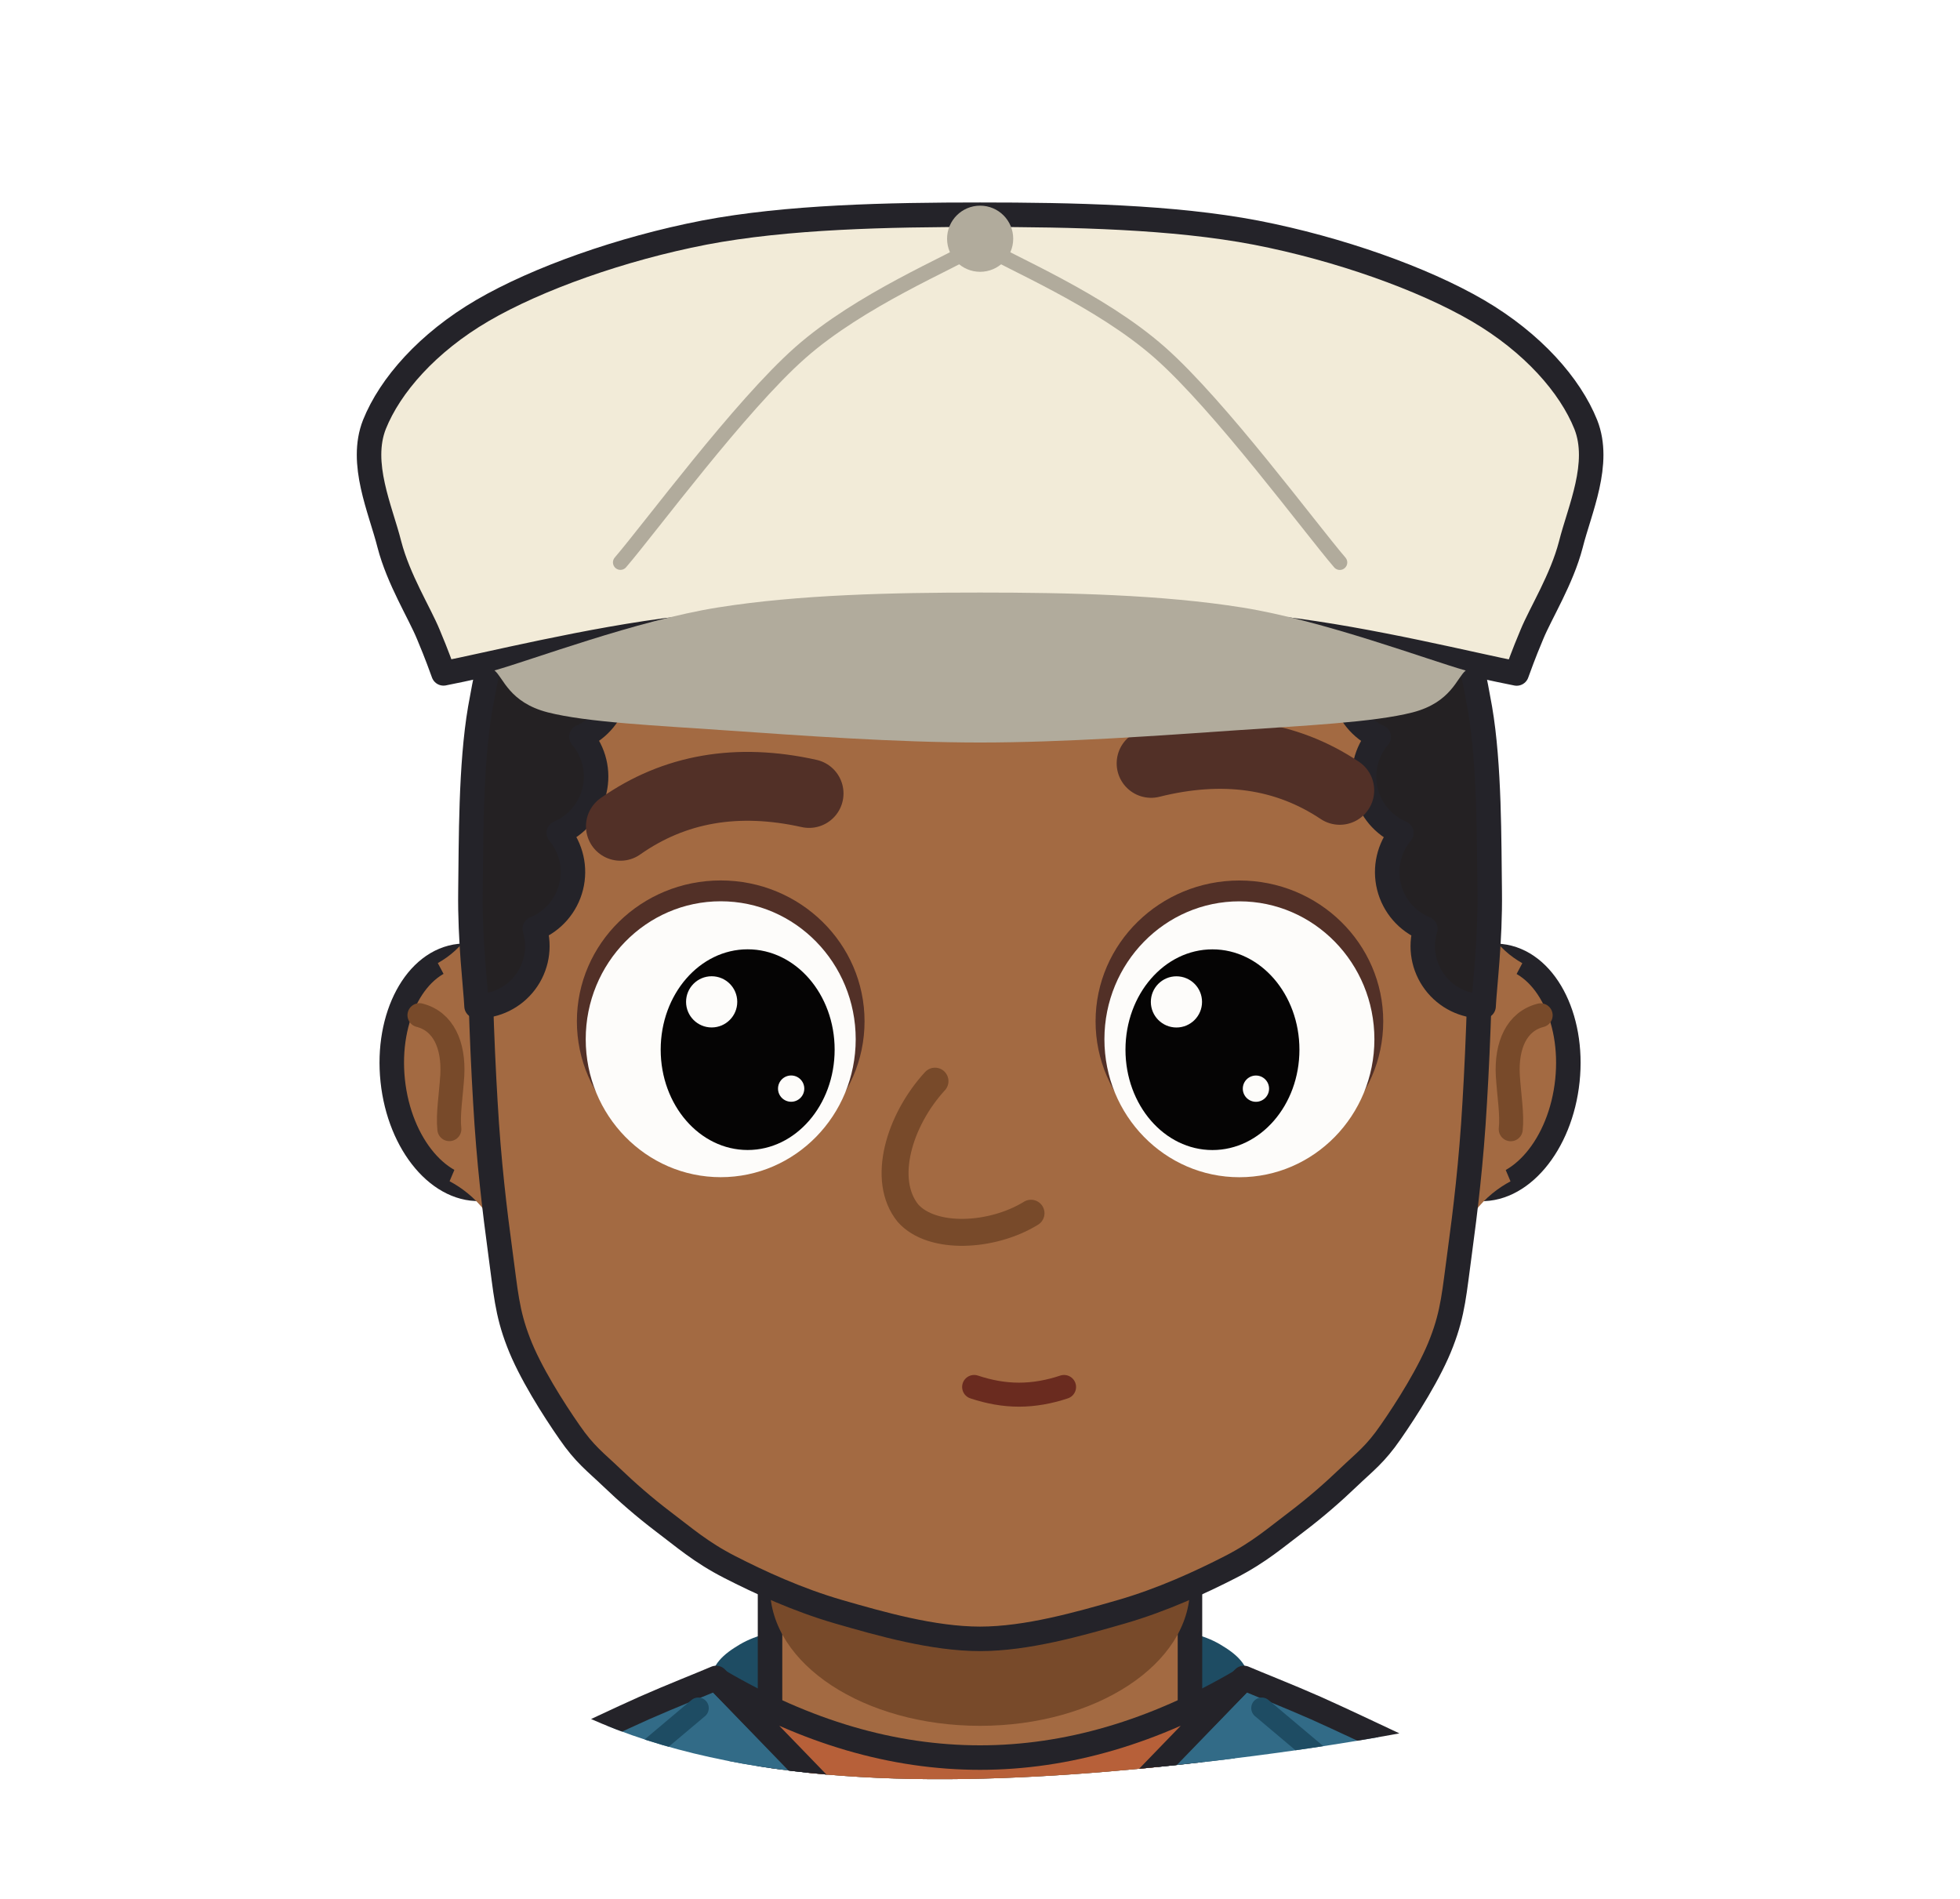
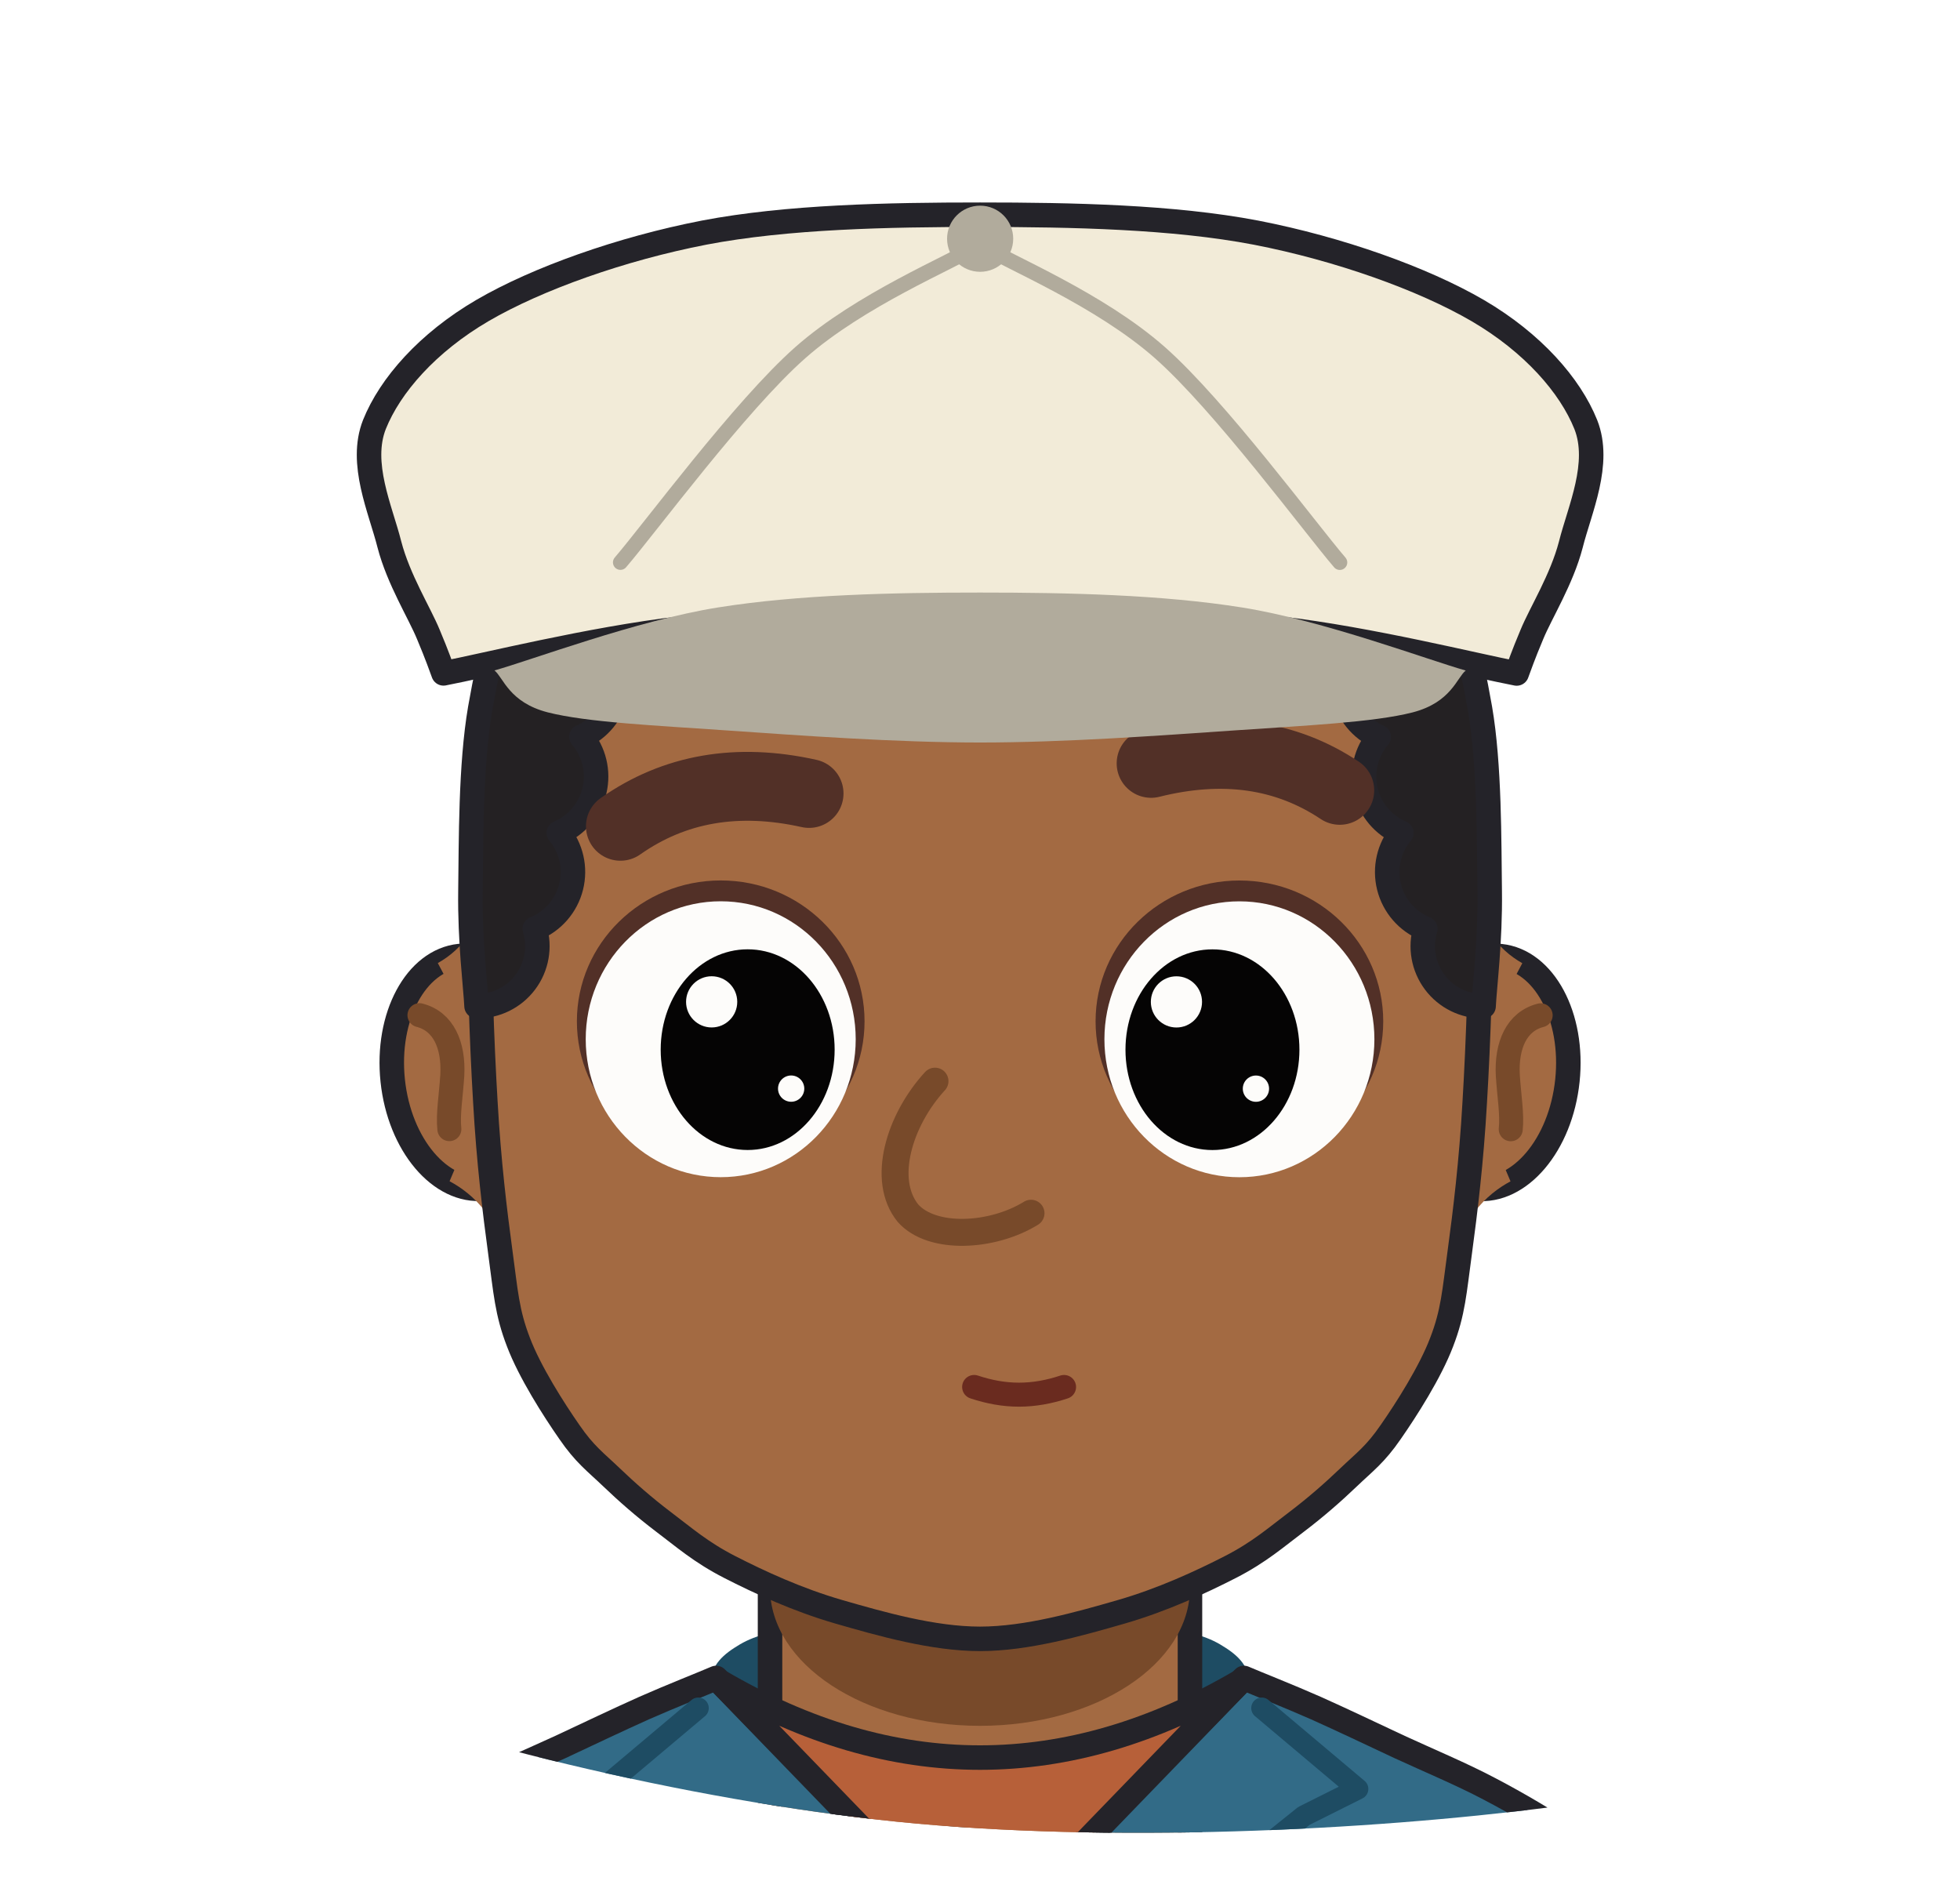
<svg xmlns="http://www.w3.org/2000/svg" viewBox="0 0 320 310" width="320" height="310">
  <defs>
    <clipPath id="cd6b">
      <rect x="-4000" y="-4000" width="9000" height="9000" />
    </clipPath>
    <clipPath id="cd6cr">
-       <path d="M949.88 659.68C949.10 711.61 906.04 784.68 845.76 823.04C785.22 861.40 671.18 880.45 588.20 889.32C504.96 898.19 417.02 901.07 346.30 876.28C275.84 851.48 204.34 790.42 165.20 740.32C126.06 690.22 104.40 624.98 111.96 576.18C119.53 527.64 160.24 480.41 210.34 448.84C260.71 417.00 338.73 394.82 413.36 386.21C488.00 377.34 585.33 375.25 658.14 396.38C731.20 417.26 802.44 468.41 850.98 512.25C899.78 556.09 950.66 608.02 949.88 659.68Z" />
+       <path d="M1025.74 693.39C1021.16 752.65 1001.23 816.75 955.71 852.30C909.93 888.12 834.24 897.82 752.10 908.05C670.22 918.56 556.56 923.94 463.64 914.52C370.72 905.09 258.41 877.62 194.57 850.95C131.01 824.56 103.27 803.82 80.65 755.88C58.02 707.67 54.25 617.98 58.83 563.30C63.68 508.36 80.38 459.88 108.39 426.48C136.40 392.81 149.60 369.11 226.89 362.11C304.19 355.38 477.38 376.12 572.72 385.81C667.80 395.51 730.28 401.70 798.69 420.29C867.37 439.14 945.21 452.07 983.19 497.59C1020.89 543.10 1030.32 634.41 1025.74 693.39Z" />
      <path d="M-473.50 -700.97L1473.50 -700.97L1473.50 664.63L-473.50 664.63Z" />
    </clipPath>
    <clipPath id="cd6s">
      <path d="M500 970.1L616.5 850.9C621.8 853.2 636.8 859.1 648.3 864.2C659.7 869.3 672.5 875.4 685.3 881.4C698.1 887.3 712.5 893.3 725 899.9C737.6 906.5 750.8 914.3 760.8 921.1C770.7 927.9 778 934.3 784.6 941C791.2 947.6 795.8 954.2 800.5 960.8C805.1 967.4 808.6 974.1 812.4 980.7C816.1 987.2 821.2 996.8 823 1000L177 1000C178.8 996.8 183.9 987.2 187.6 980.7C191.4 974.1 194.9 967.4 199.5 960.8C204.2 954.2 208.8 947.6 215.4 941C222 934.3 229.3 927.9 239.2 921.1C249.2 914.3 262.4 906.5 275 899.9C287.5 893.3 301.9 887.3 314.7 881.4C327.5 875.4 340.3 869.3 351.7 864.2C363.2 859.1 378.2 853.2 383.5 850.9L500 970.1Z" fill="#326B87" stroke="#242329" stroke-width="10.82" stroke-linejoin="round" stroke-linecap="round" transform="translate(500 1014) scale(0.86) translate(-500 -1000)" />
      <path d="M384.8 852.3Q500 919.8 615.2 852.3L500 971.4Z" fill="#B76039" stroke="#242329" stroke-width="10.82" stroke-linejoin="round" stroke-linecap="round" transform="translate(500 1014) scale(0.86) translate(-500 -1000)" />
      <path d="M375.6 864.2L333.2 899.9L357 911.8L460.3 994.7M624.4 864.2L666.8 899.9L643 911.8L539.7 994.7M500 970.1L500 995.4" fill="none" stroke="#1E4C63" stroke-width="9.3" stroke-linecap="round" stroke-linejoin="round" transform="translate(500 1014) scale(0.86) translate(-500 -1000)" />
    </clipPath>
    <clipPath id="cd6eL">
      <ellipse cx="385.5" cy="569" rx="59.6" ry="60.9" />
    </clipPath>
    <clipPath id="cd6eR">
      <ellipse cx="614.5" cy="569" rx="59.6" ry="60.9" />
    </clipPath>
    <filter id="cd6bl" x="-60%" y="-90%" width="220%" height="280%">
      <feGaussianBlur stdDeviation="15" />
    </filter>
    <clipPath id="cd6eo">
      <path d="M-1000 -1000H2000V2000H-1000Z" />
    </clipPath>
    <clipPath id="cd6ck">
      <ellipse cx="385.5" cy="561.1" rx="66.5" ry="65.2" />
      <ellipse cx="385.5" cy="569" rx="62.6" ry="63.9" />
      <ellipse cx="614.5" cy="561.1" rx="66.5" ry="65.2" />
      <ellipse cx="614.5" cy="569" rx="62.6" ry="63.9" />
    </clipPath>
  </defs>
  <g transform="translate(-55 -107) scale(0.43)">
    <g clip-path="url(#cd6b)">
      <g transform="translate(500 1014) scale(0.86) translate(-500 -1000)">
        <g clip-path="url(#cd6cr)">
          <g transform="translate(0 0.06)">
            <path d="M500 824.5C525.6 824.5 558.7 826.2 576.8 828.4C594.9 830.7 601.5 833.1 608.5 837.7C615.6 842.3 619.6 847.4 619.1 856.2C618.7 865.1 625.8 880.5 605.9 890.7C586 900.8 535.3 917.1 500 917.1C464.7 917.1 414 900.8 394.1 890.7C374.2 880.5 381.3 865.1 380.9 856.2C380.4 847.4 384.4 842.3 391.5 837.7C398.5 833.1 405.1 830.7 423.2 828.4C441.3 826.2 474.4 824.5 500 824.5Z" fill="#1E4C63" />
          </g>
        </g>
        <g clip-path="url(#cd6cr)">
          <g transform="translate(0 0.06)">
            <path d="M407.3 768.9L407.3 935.7Q407.3 967.4 439.1 967.4L560.9 967.4Q592.7 967.4 592.7 935.7L592.7 768.9Z" fill="#A36A42" stroke="#242329" stroke-width="10.82" stroke-linejoin="round" stroke-linecap="round" />
            <ellipse cx="500" cy="811.2" rx="92.7" ry="60.9" fill="#784A2A" />
          </g>
        </g>
        <g transform="matrix(1 0.0001 -0.0001 1 0.08335 0.01754)">
          <ellipse cx="275.6" cy="583.6" rx="35.1" ry="51.6" transform="rotate(-6 275.6 583.6)" fill="#A36A42" stroke="#242329" stroke-width="10.82" stroke-linejoin="round" stroke-linecap="round" />
          <ellipse cx="724.4" cy="583.6" rx="35.1" ry="51.6" transform="rotate(6 724.4 583.6)" fill="#A36A42" stroke="#242329" stroke-width="10.82" stroke-linejoin="round" stroke-linecap="round" />
          <path d="M281.3 496.1C281.3 518.4 271 529.5 260.6 535.4L286.2 583.6ZM718.7 496.1C718.7 518.4 729 529.5 739.4 535.4L713.8 583.6ZM291.8 671C288.8 648.8 276.3 637.3 265.8 631.7L286.2 583.6ZM708.2 671C711.2 648.8 723.7 637.3 734.2 631.7L713.8 583.6Z" fill="#A36A42" />
          <path d="M252.5 558.4C263.1 561.1 267.7 571.6 267 584.9C266.4 594.2 265 602.1 265.7 608.7M747.5 558.4C736.9 561.1 732.3 571.6 733 584.9C733.6 594.2 735 602.1 734.3 608.7" fill="none" stroke="#784A2A" stroke-width="10.6" stroke-linecap="round" stroke-linejoin="round" />
        </g>
        <g transform="matrix(1 0.0001 -0.0001 1 0.08335 0.01754)">
          <path d="M500 255.3C526.5 255.3 554.7 258.6 579.4 265.9C604.1 273.2 628.8 284 648.3 299C667.7 314 684.4 334.9 695.9 355.9C707.4 376.8 712.9 400 717.1 424.7C721.3 449.4 720.8 475.5 721.1 504.1C721.3 532.8 720 570.3 718.4 596.8C716.9 623.3 714.2 645.3 711.8 663C709.4 680.6 708.9 689.5 703.8 702.7C698.8 715.9 688.2 732.5 681.3 742.4C674.5 752.3 669.8 755.6 662.8 762.3C655.9 768.9 648.4 775.5 639.7 782.1C630.9 788.7 623.4 795.4 610.5 802C597.6 808.6 580.6 816.5 562.2 821.8C543.8 827.1 520.7 833.7 500 833.7C479.3 833.7 456.2 827.1 437.8 821.8C419.4 816.5 402.4 808.6 389.5 802C376.6 795.4 369.1 788.7 360.3 782.1C351.6 775.5 344.1 768.9 337.2 762.3C330.2 755.6 325.5 752.3 318.7 742.4C311.8 732.5 301.2 715.9 296.2 702.7C291.1 689.5 290.6 680.6 288.2 663C285.8 645.3 283.1 623.3 281.6 596.8C280 570.3 278.7 532.8 278.9 504.1C279.2 475.5 278.7 449.4 282.9 424.7C287.1 400 292.6 376.8 304.1 355.9C315.6 334.9 332.3 314 351.7 299C371.2 284 395.9 273.2 420.6 265.9C445.3 258.6 473.5 255.3 500 255.3Z" fill="#A36A42" data-sk="1" stroke="#242329" stroke-width="10.82" stroke-linejoin="round" stroke-linecap="round" />
        </g>
        <g clip-path="url(#cd6cr)">
          <g transform="translate(0 0.13)">
            <path d="M500 970.1L616.5 850.9C621.8 853.2 636.8 859.1 648.3 864.2C659.7 869.3 672.5 875.4 685.3 881.4C698.1 887.3 712.5 893.3 725 899.9C737.6 906.5 750.8 914.3 760.8 921.1C770.7 927.9 778 934.3 784.6 941C791.2 947.6 795.8 954.2 800.5 960.8C805.1 967.4 808.6 974.1 812.4 980.7C816.1 987.2 821.2 996.8 823 1000L177 1000C178.8 996.8 183.9 987.2 187.6 980.7C191.4 974.1 194.9 967.4 199.5 960.8C204.2 954.2 208.8 947.6 215.4 941C222 934.3 229.3 927.9 239.2 921.1C249.2 914.3 262.4 906.5 275 899.9C287.5 893.3 301.9 887.3 314.7 881.4C327.5 875.4 340.3 869.3 351.7 864.2C363.2 859.1 378.2 853.2 383.5 850.9L500 970.1Z" fill="#326B87" stroke="#242329" stroke-width="10.82" stroke-linejoin="round" stroke-linecap="round" />
            <path d="M384.8 852.3Q500 919.8 615.2 852.3L500 971.4Z" fill="#B76039" stroke="#242329" stroke-width="10.82" stroke-linejoin="round" stroke-linecap="round" />
            <path d="M375.6 864.2L333.2 899.9L357 911.8L460.3 994.7M624.4 864.2L666.8 899.9L643 911.8L539.7 994.7M500 970.1L500 995.4" fill="none" stroke="#1E4C63" stroke-width="9.3" stroke-linecap="round" stroke-linejoin="round" />
          </g>
        </g>
        <g transform="matrix(1 0.0001 -0.0001 1 0.08335 0.01754)">
          <path fill="#242123" data-o="f" d="M277.7 554.4C277.3 546 274.7 525.6 275 503.7C275.3 481.8 275 448 279.3 423C283.7 397.9 289.4 374.5 301.1 353.2C312.8 332 329.9 310.8 349.6 295.6C369.3 280.4 394.4 269.5 419.4 262.1C444.5 254.7 473.1 251.3 500 251.3C526.9 251.3 555.5 254.7 580.6 262.1C605.6 269.5 630.7 280.4 650.4 295.6C670.1 310.8 687.2 332 698.9 353.2C710.6 374.5 716.3 397.9 720.7 423C725 448 724.7 481.8 725 503.7C725.3 525.6 722.7 546 722.3 554.4A26.5 26.5 0 0 1 696.6 520.2A27 27 0 0 1 686 477.9A27 27 0 0 1 676 435.5A27 27 0 0 1 666.8 392.9C654.4 389 620.5 374 592.7 369.1C564.9 364.3 530.9 363.8 500 363.8C469.1 363.8 435.1 364.3 407.3 369.1C379.5 374 345.6 389 333.2 392.9A27 27 0 0 1 324 435.5A27 27 0 0 1 314 477.9A27 27 0 0 1 303.4 520.2A26.5 26.5 0 0 1 277.7 554.4Z" stroke="#242329" stroke-width="10.82" stroke-linejoin="round" stroke-linecap="round" />
        </g>
        <g transform="matrix(1 0.0001 -0.0001 1 0.08335 0.01754)">
          <g filter="url(#cd6bl)">
            <ellipse cx="330.6" cy="668.3" rx="35.7" ry="19.9" fill="#BB643F" opacity="0.000" transform="matrix(0.4 0 0 0.4 198.36 400.98)" />
          </g>
          <g filter="url(#cd6bl)">
            <ellipse cx="669.4" cy="668.3" rx="35.7" ry="19.9" fill="#BB643F" opacity="0.000" transform="matrix(0.4 0 0 0.4 401.64 400.98)" />
          </g>
        </g>
        <g transform="matrix(1 0.0001 -0.0001 1 0.08335 0.01754)">
          <g clip-path="url(#cd6eo)" display="inline">
            <g>
              <ellipse cx="385.5" cy="561.1" rx="63.5" ry="62.2" fill="#523027" />
              <ellipse cx="385.5" cy="569" rx="59.6" ry="60.9" fill="#FDFCFA" />
              <g clip-path="url(#cd6eL)">
                <g transform="translate(0.00 0.00)">
                  <ellipse cx="397.4" cy="573.6" rx="38.4" ry="44.3" fill="#050404" />
                  <circle cx="381.5" cy="552.5" r="11.3" fill="#FDFCFA" />
                  <circle cx="416.6" cy="590.8" r="5.8" fill="#FDFCFA" />
                </g>
              </g>
            </g>
            <g>
              <ellipse cx="614.5" cy="561.1" rx="63.5" ry="62.2" fill="#523027" />
              <ellipse cx="614.5" cy="569" rx="59.6" ry="60.9" fill="#FDFCFA" />
              <g clip-path="url(#cd6eR)">
                <g transform="translate(0.00 0.00)">
                  <ellipse cx="602.6" cy="573.6" rx="38.4" ry="44.3" fill="#050404" />
                  <circle cx="586.7" cy="552.5" r="11.3" fill="#FDFCFA" />
                  <circle cx="621.8" cy="590.8" r="5.8" fill="#FDFCFA" />
                </g>
              </g>
            </g>
          </g>
          <g clip-path="url(#cd6ck)">
            <g>
              <path d="M312.7 618C312.7 669.6 458.3 669.6 458.3 618Q385.5 596.8 312.7 618ZM541.7 618C541.7 669.6 687.3 669.6 687.3 618Q614.5 596.8 541.7 618Z" fill="#A36A42" display="none" />
            </g>
          </g>
          <path fill="none" stroke="#523027" stroke-linecap="round" stroke-linejoin="round" display="none" />
          <path fill="none" stroke="#523027" stroke-width="30.4" stroke-linecap="round" stroke-linejoin="round" d="M341.2 475.0Q376.9 449.9 424.5 460.5M658.8 459.1Q623.1 435.3 575.5 447.2" transform="translate(0 0.00)" />
          <g>
            <path d="M480.1 587.5C464.3 604.7 456.3 631.2 468.2 645.8C478.8 657.7 505.3 656.4 522.5 645.8" fill="none" stroke="#784A2A" stroke-width="11.9" stroke-linecap="round" stroke-linejoin="round" />
          </g>
          <path fill="#6A2B1F" stroke="#6A2B1F" stroke-linejoin="round" stroke-linecap="round" d="M497.4 722.5C504.0 724.7 510.6 725.9 517.2 725.9C523.8 725.9 530.5 724.7 537.1 722.5C530.5 724.7 523.8 725.9 517.2 725.9C510.6 725.9 504.0 724.7 497.4 722.5Z" stroke-width="10.60" />
          <path fill="#FDFCFA" display="none" />
          <g>
            <path d="M469.6 731.4Q500 714.2 530.4 731.4Q500 745.1 469.6 731.4Z" fill="#D9604A" display="none" />
          </g>
        </g>
        <g transform="matrix(1 0.0001 -0.0001 1 0.08335 0.01754)">
          <path d="M736.9 407.5C719.5 404.2 671.9 392.3 632.4 387.7C592.9 383 544.1 379.7 500 379.7C455.9 379.7 407.1 383 367.6 387.7C328.1 392.3 280.5 404.2 263.1 407.5C262 404.6 260.4 399.8 256.4 390.3C252.5 380.8 243.2 366 239.2 350.6C235.3 335.1 225.8 314.8 232.6 297.6C239.5 280.4 256 261.5 280.3 247.3C304.5 233.2 341.6 220 378.2 212.9C414.8 205.9 459.4 205 500 205C540.6 205 585.2 205.9 621.8 212.9C658.4 220 695.5 233.2 719.7 247.3C744 261.5 760.5 280.4 767.4 297.6C774.2 314.8 764.7 335.1 760.8 350.6C756.8 366 747.5 380.8 743.6 390.3C739.6 399.8 738 404.6 736.9 407.5Z" fill="#F2EBD8" stroke="#242329" stroke-width="10.82" stroke-linejoin="round" stroke-linecap="round" />
          <path d="M500 218.2C513.2 226.2 552.9 242.5 579.4 265.9C605.9 289.3 645.6 343.1 658.8 358.5M500 218.2C486.8 226.2 447.1 242.5 420.6 265.9C394.1 289.3 354.4 343.1 341.2 358.5" fill="none" stroke="#B1AB9C" stroke-width="6.6" stroke-linecap="round" stroke-linejoin="round" />
          <path d="M714.4 406.2C710.5 409.3 708 420.3 690.9 424.7C673.7 429.1 643.3 430.5 611.5 432.7C579.7 434.9 537.2 438 500 438C462.8 438 420.3 434.9 388.5 432.7C356.7 430.5 326.3 429.1 309.1 424.7C292 420.3 289.5 409.3 285.6 406.2C302 401.6 348.5 384.1 384.2 378.4C419.9 372.7 461.4 371.8 500 371.8C538.6 371.8 580.1 372.7 615.8 378.4C651.5 384.1 698 401.6 714.4 406.2Z" fill="#B1AB9C" />
          <circle cx="500" cy="215.6" r="14.6" fill="#B1AB9C" />
        </g>
      </g>
    </g>
    <g clip-path="url(#cd6b)">
      <g transform="translate(0 0.00)" />
    </g>
  </g>
</svg>
